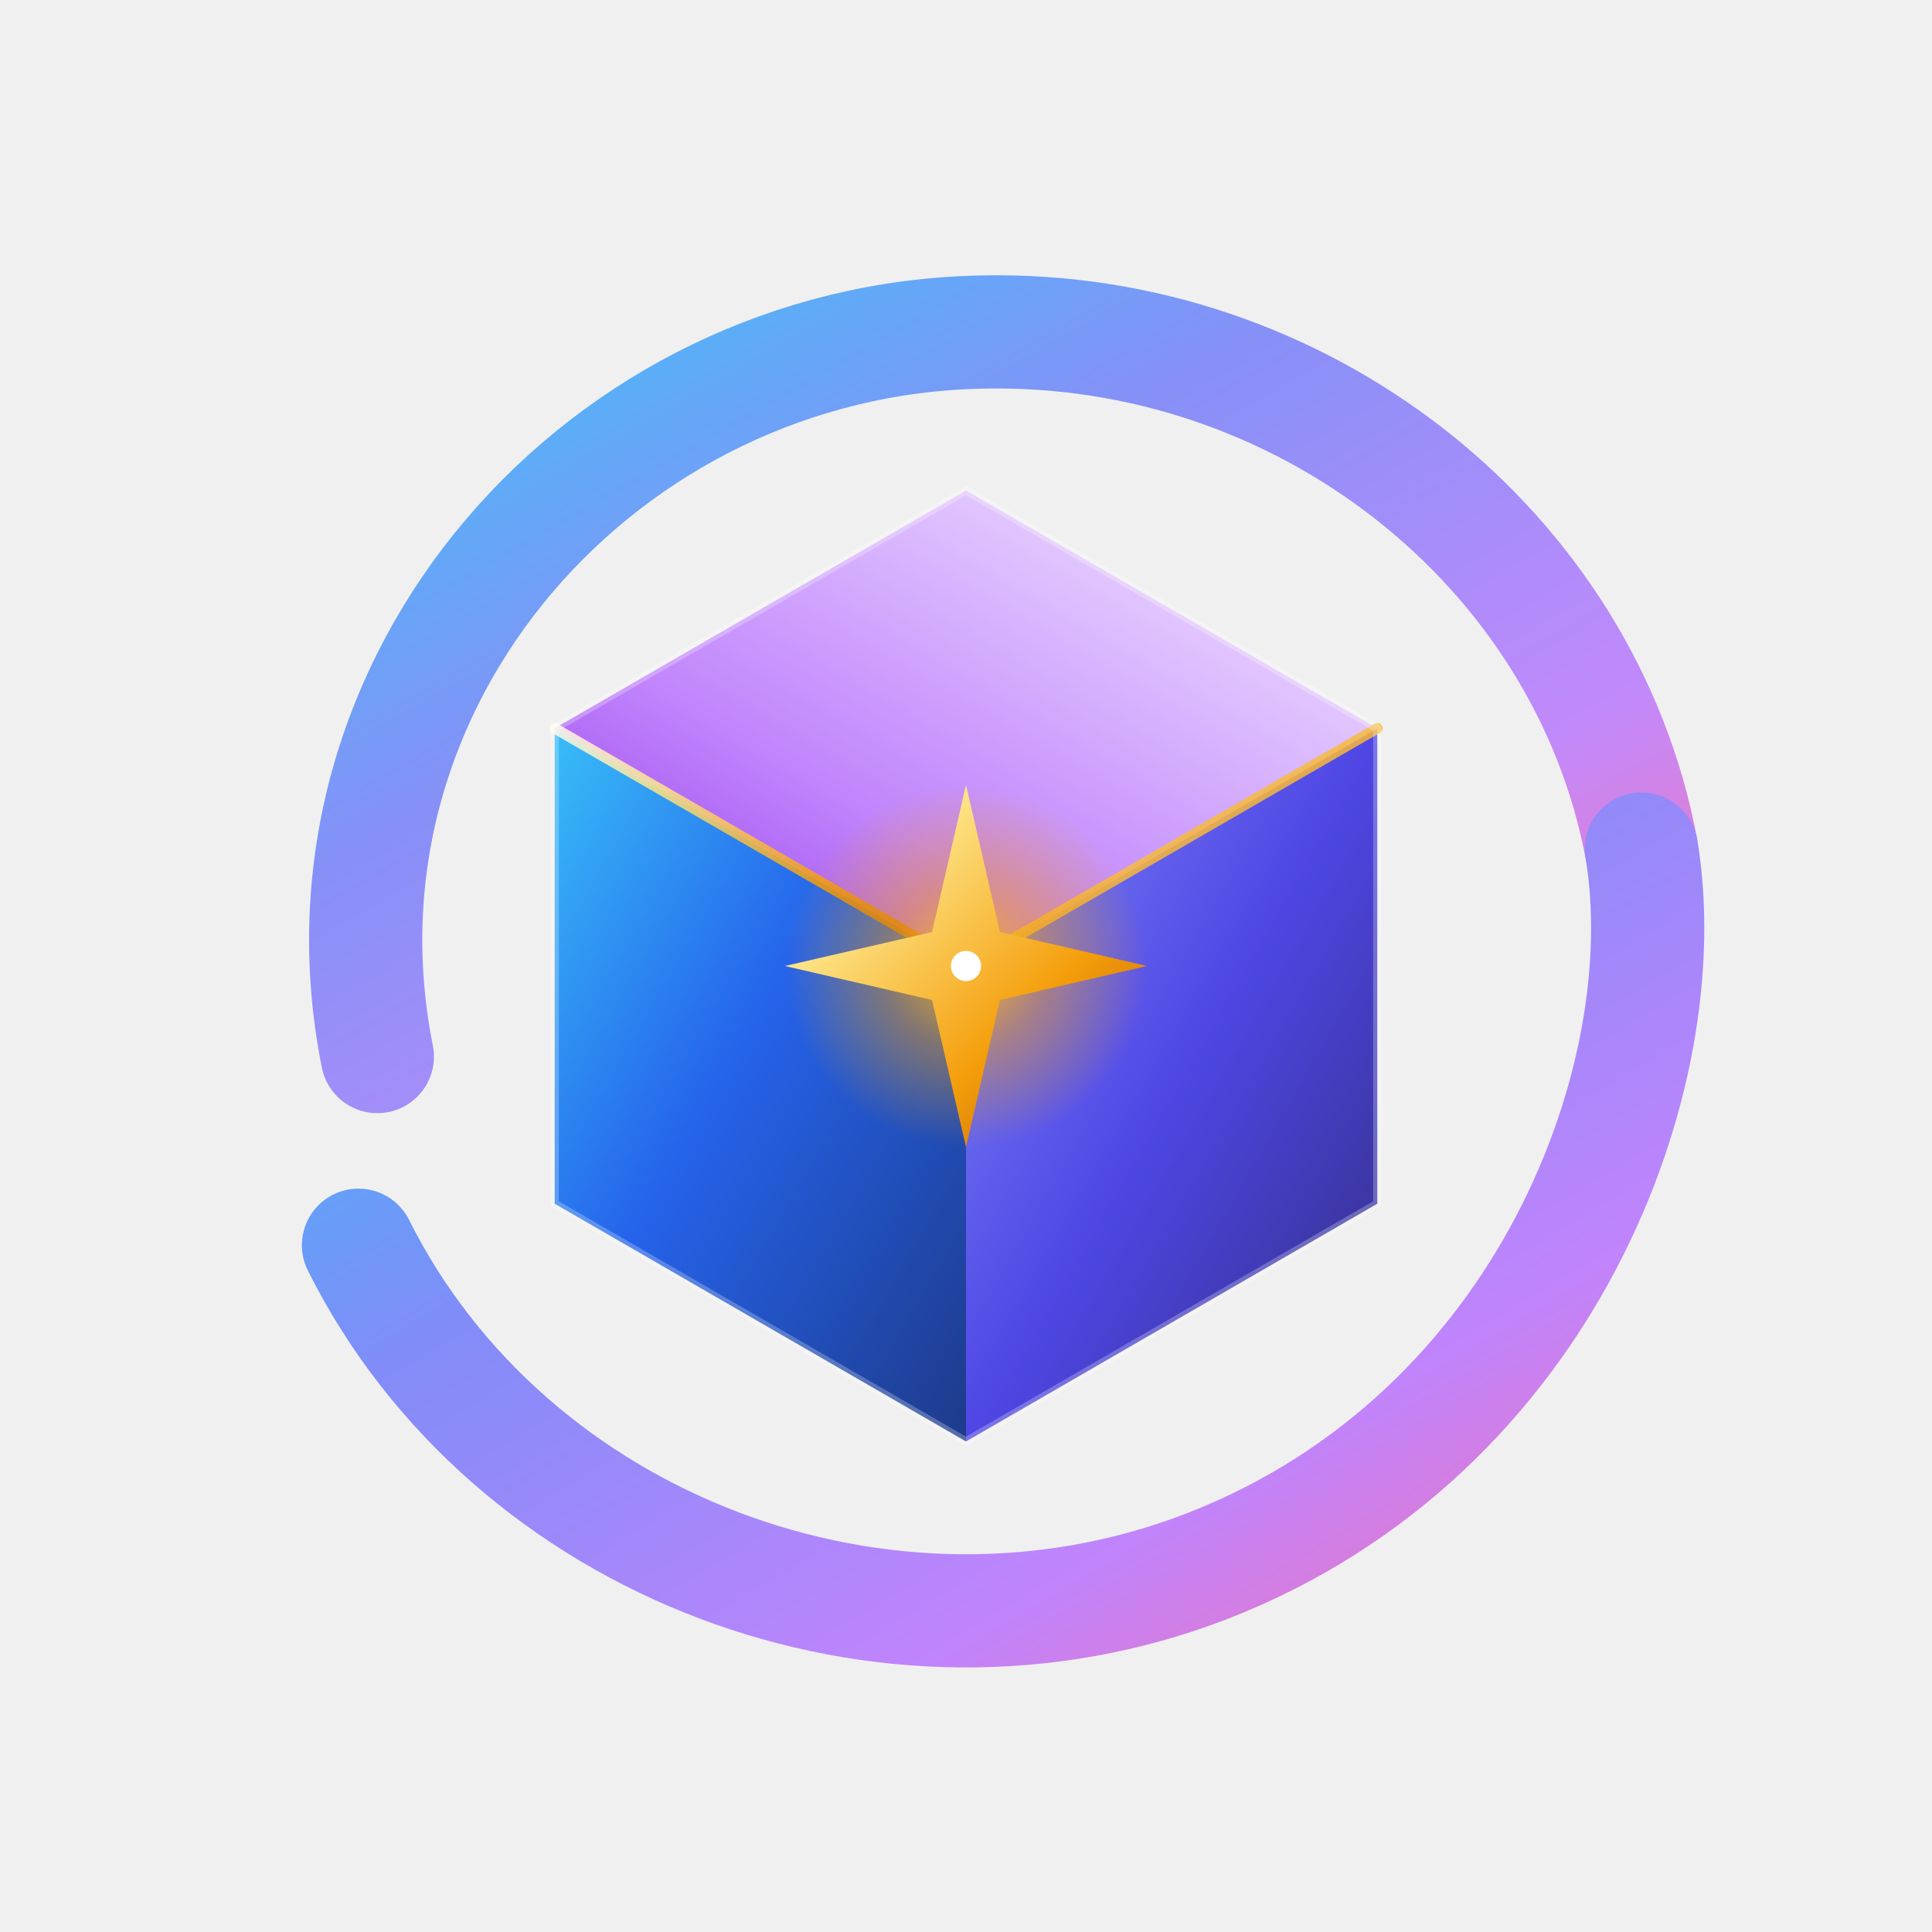
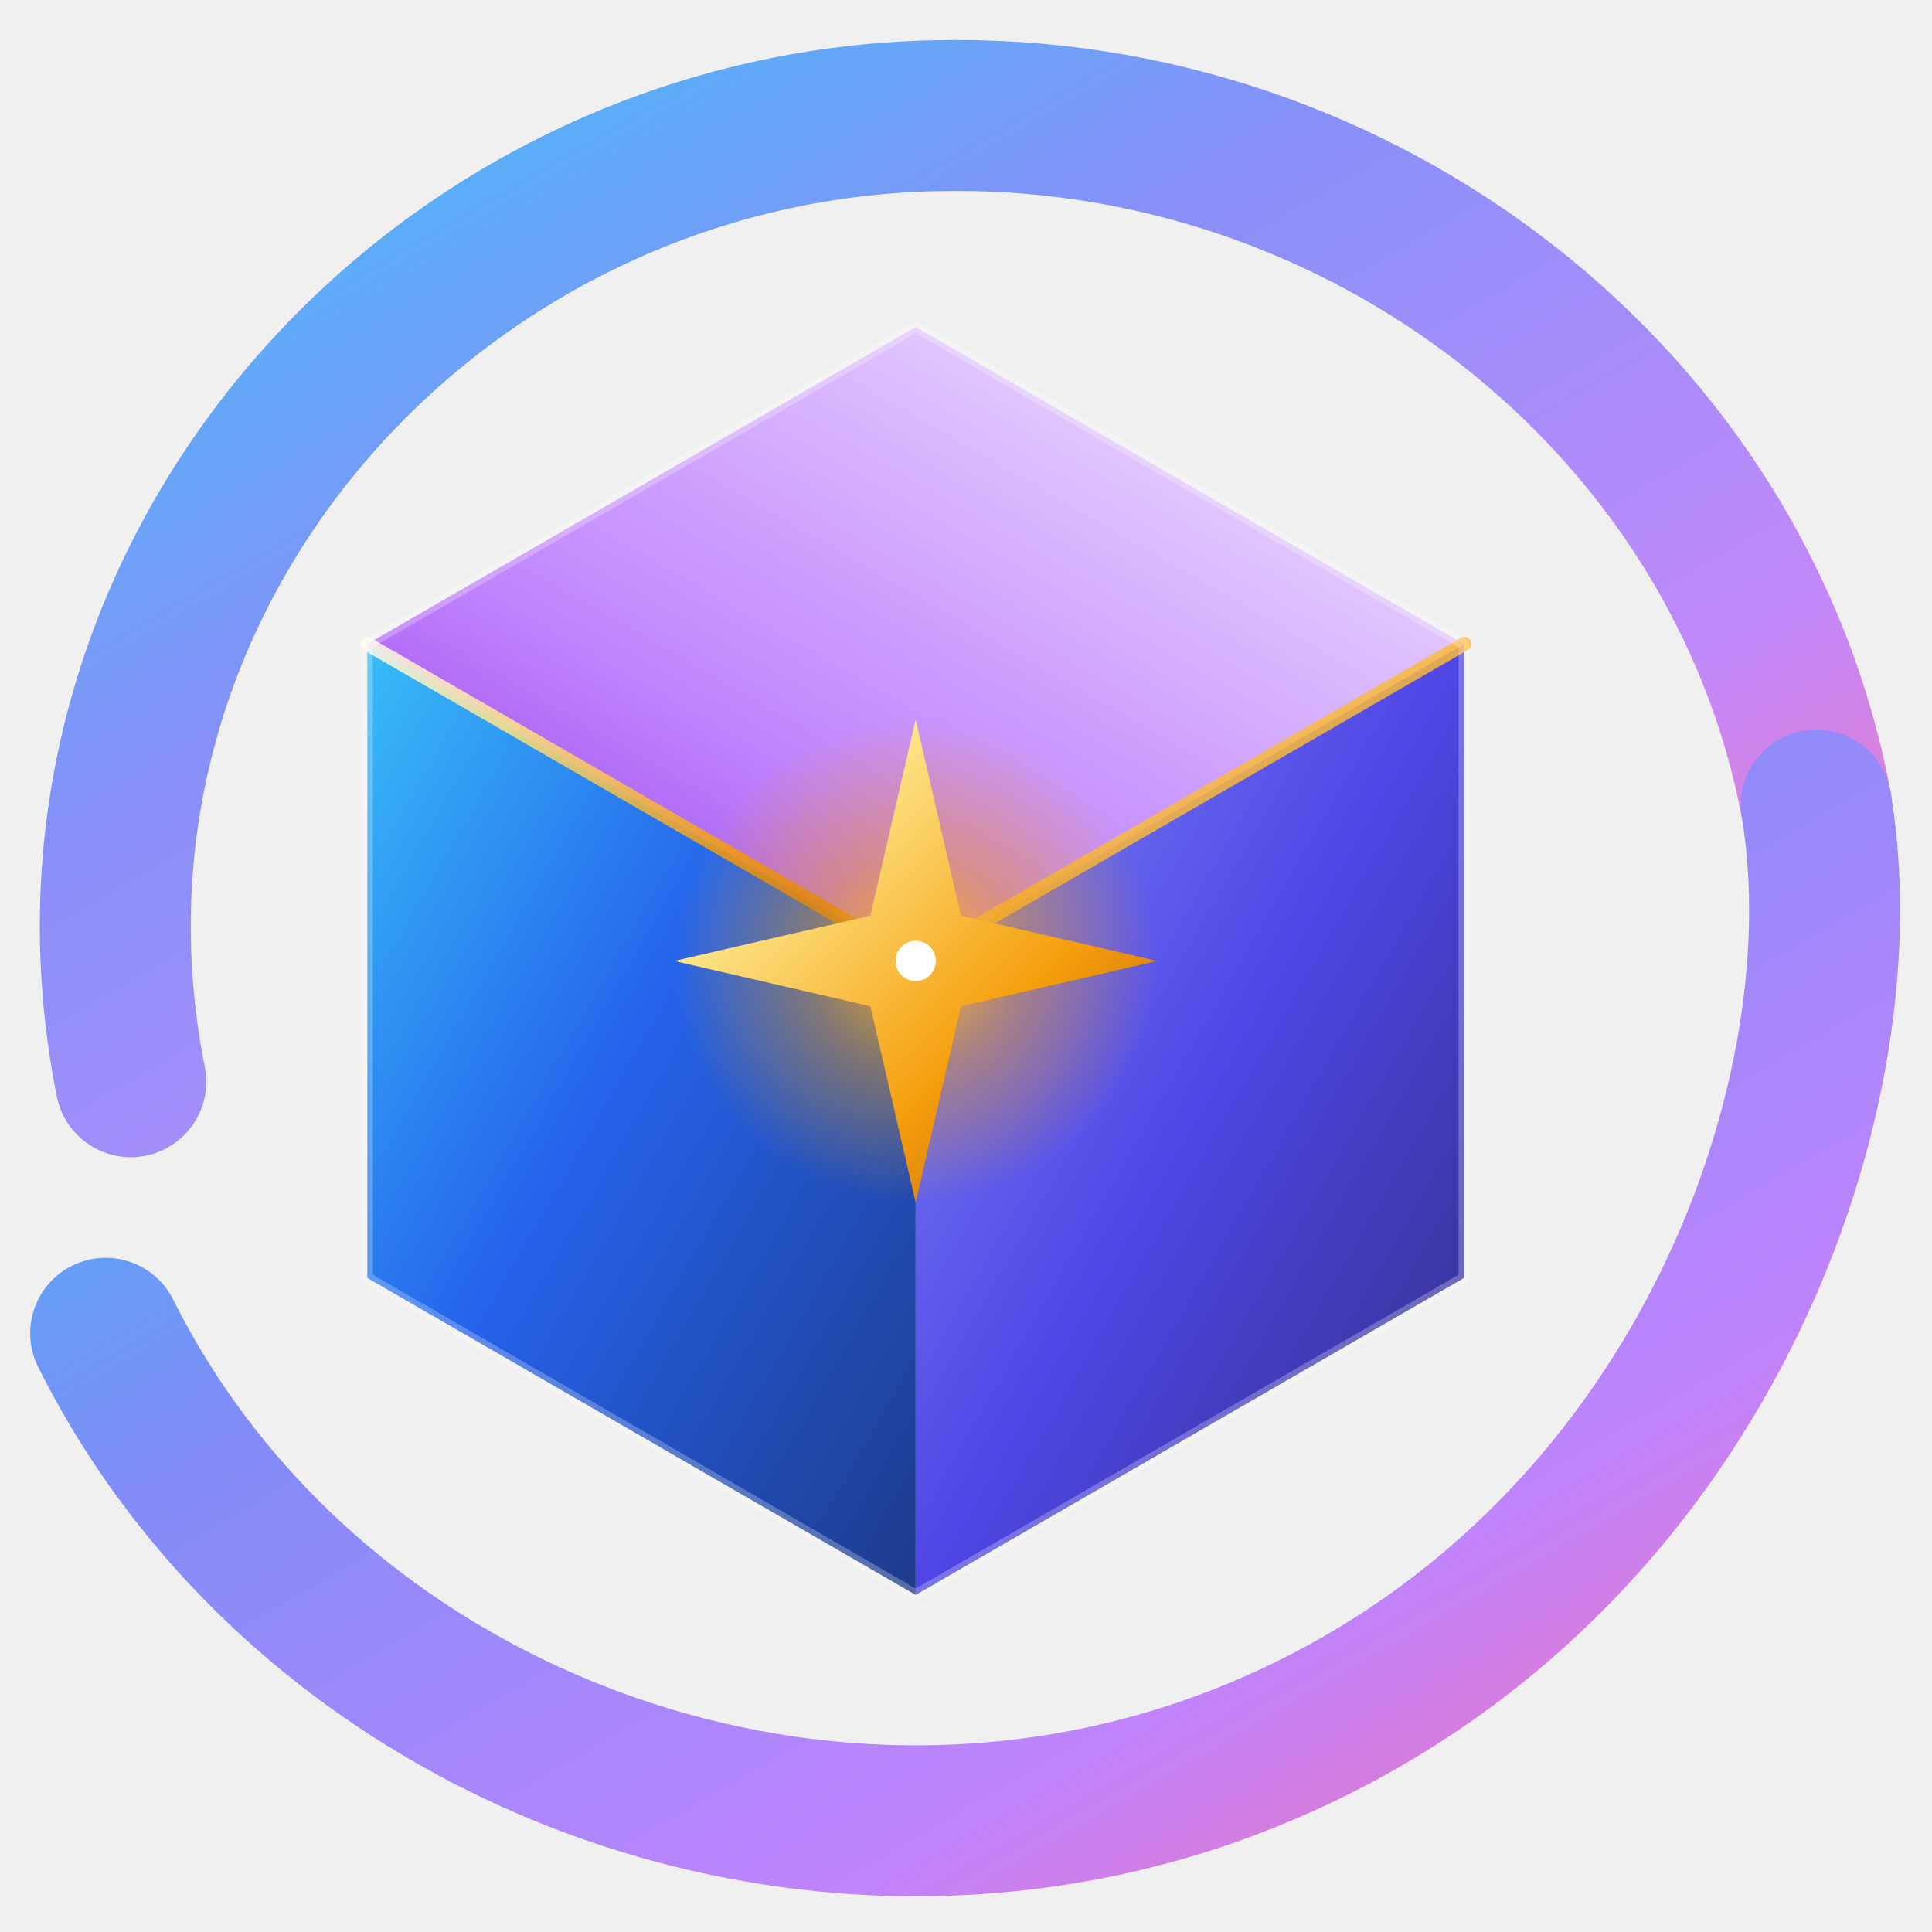
- <svg xmlns="http://www.w3.org/2000/svg" width="512" height="512" viewBox="0 0 512 512" fill="none" shape-rendering="geometricPrecision">
+ <svg xmlns="http://www.w3.org/2000/svg" width="512" height="512" viewBox="74 65 384 384" fill="none" shape-rendering="geometricPrecision">
  <defs>
    <radialGradient id="ambGlow" cx="50%" cy="50%" r="50%">
      <stop offset="0%" stop-color="#8B5CF6" stop-opacity="0.35" />
      <stop offset="50%" stop-color="#3B82F6" stop-opacity="0.15" />
      <stop offset="100%" stop-color="#3B82F6" stop-opacity="0" />
    </radialGradient>
    <linearGradient id="goldShine" x1="0%" y1="0%" x2="100%" y2="100%">
      <stop offset="0%" stop-color="#FFFBEB" />
      <stop offset="25%" stop-color="#FDE68A" />
      <stop offset="65%" stop-color="#F59E0B" />
      <stop offset="100%" stop-color="#B45309" />
    </linearGradient>
    <radialGradient id="goldCoreGlow" cx="50%" cy="50%" r="50%">
      <stop offset="0%" stop-color="#FBBF24" stop-opacity="0.95" />
      <stop offset="45%" stop-color="#F59E0B" stop-opacity="0.45" />
      <stop offset="100%" stop-color="#F59E0B" stop-opacity="0" />
    </radialGradient>
    <linearGradient id="cubeTop" x1="0%" y1="100%" x2="100%" y2="0%">
      <stop offset="0%" stop-color="#9333EA" />
      <stop offset="35%" stop-color="#C084FC" />
      <stop offset="85%" stop-color="#E9D5FF" />
      <stop offset="100%" stop-color="#FAF5FF" />
    </linearGradient>
    <linearGradient id="cubeLeft" x1="0%" y1="0%" x2="100%" y2="100%">
      <stop offset="0%" stop-color="#38BDF8" />
      <stop offset="45%" stop-color="#2563EB" />
      <stop offset="100%" stop-color="#1E3A8A" />
    </linearGradient>
    <linearGradient id="cubeRight" x1="0%" y1="0%" x2="100%" y2="100%">
      <stop offset="0%" stop-color="#818CF8" />
      <stop offset="50%" stop-color="#4F46E5" />
      <stop offset="100%" stop-color="#312E81" />
    </linearGradient>
    <linearGradient id="orbitGrad" x1="0%" y1="0%" x2="100%" y2="100%">
      <stop offset="0%" stop-color="#38BDF8" />
      <stop offset="35%" stop-color="#818CF8" />
      <stop offset="75%" stop-color="#C084FC" />
      <stop offset="100%" stop-color="#F472B6" />
    </linearGradient>
  </defs>
  <path d="M 100 280 C 80 180 160 90 260 88 C 345 86 420 145 435 225" stroke="url(#orbitGrad)" stroke-width="30" stroke-linecap="round" opacity="0.95" />
  <polygon points="147,193 256,256 256,382 147,319" fill="url(#cubeLeft)" />
  <polygon points="256,256 365,193 365,319 256,382" fill="url(#cubeRight)" />
  <polygon points="256,130 365,193 256,256 147,193" fill="url(#cubeTop)" />
  <line x1="256" y1="130" x2="256" y2="256" stroke="url(#goldShine)" stroke-width="3.5" stroke-linecap="round" />
  <line x1="147" y1="193" x2="256" y2="256" stroke="url(#goldShine)" stroke-width="2.8" stroke-linecap="round" opacity="0.85" />
  <line x1="365" y1="193" x2="256" y2="256" stroke="url(#goldShine)" stroke-width="2.8" stroke-linecap="round" opacity="0.85" />
  <polygon points="256,130 365,193 365,319 256,382 147,319 147,193" stroke="rgba(255,255,255,0.25)" stroke-width="2.2" stroke-linejoin="round" />
  <path d="M 435 225 C 445 285 410 380 320 415 C 235 448 135 410 95 330" stroke="url(#orbitGrad)" stroke-width="30" stroke-linecap="round" />
  <circle cx="256" cy="256" r="48" fill="url(#goldCoreGlow)" />
  <path d="M 256 208 L 265 247 L 304 256 L 265 265 L 256 304 L 247 265 L 208 256 L 247 247 Z" fill="url(#goldShine)" />
  <circle cx="256" cy="256" r="4" fill="#FFFFFF" />
</svg>
